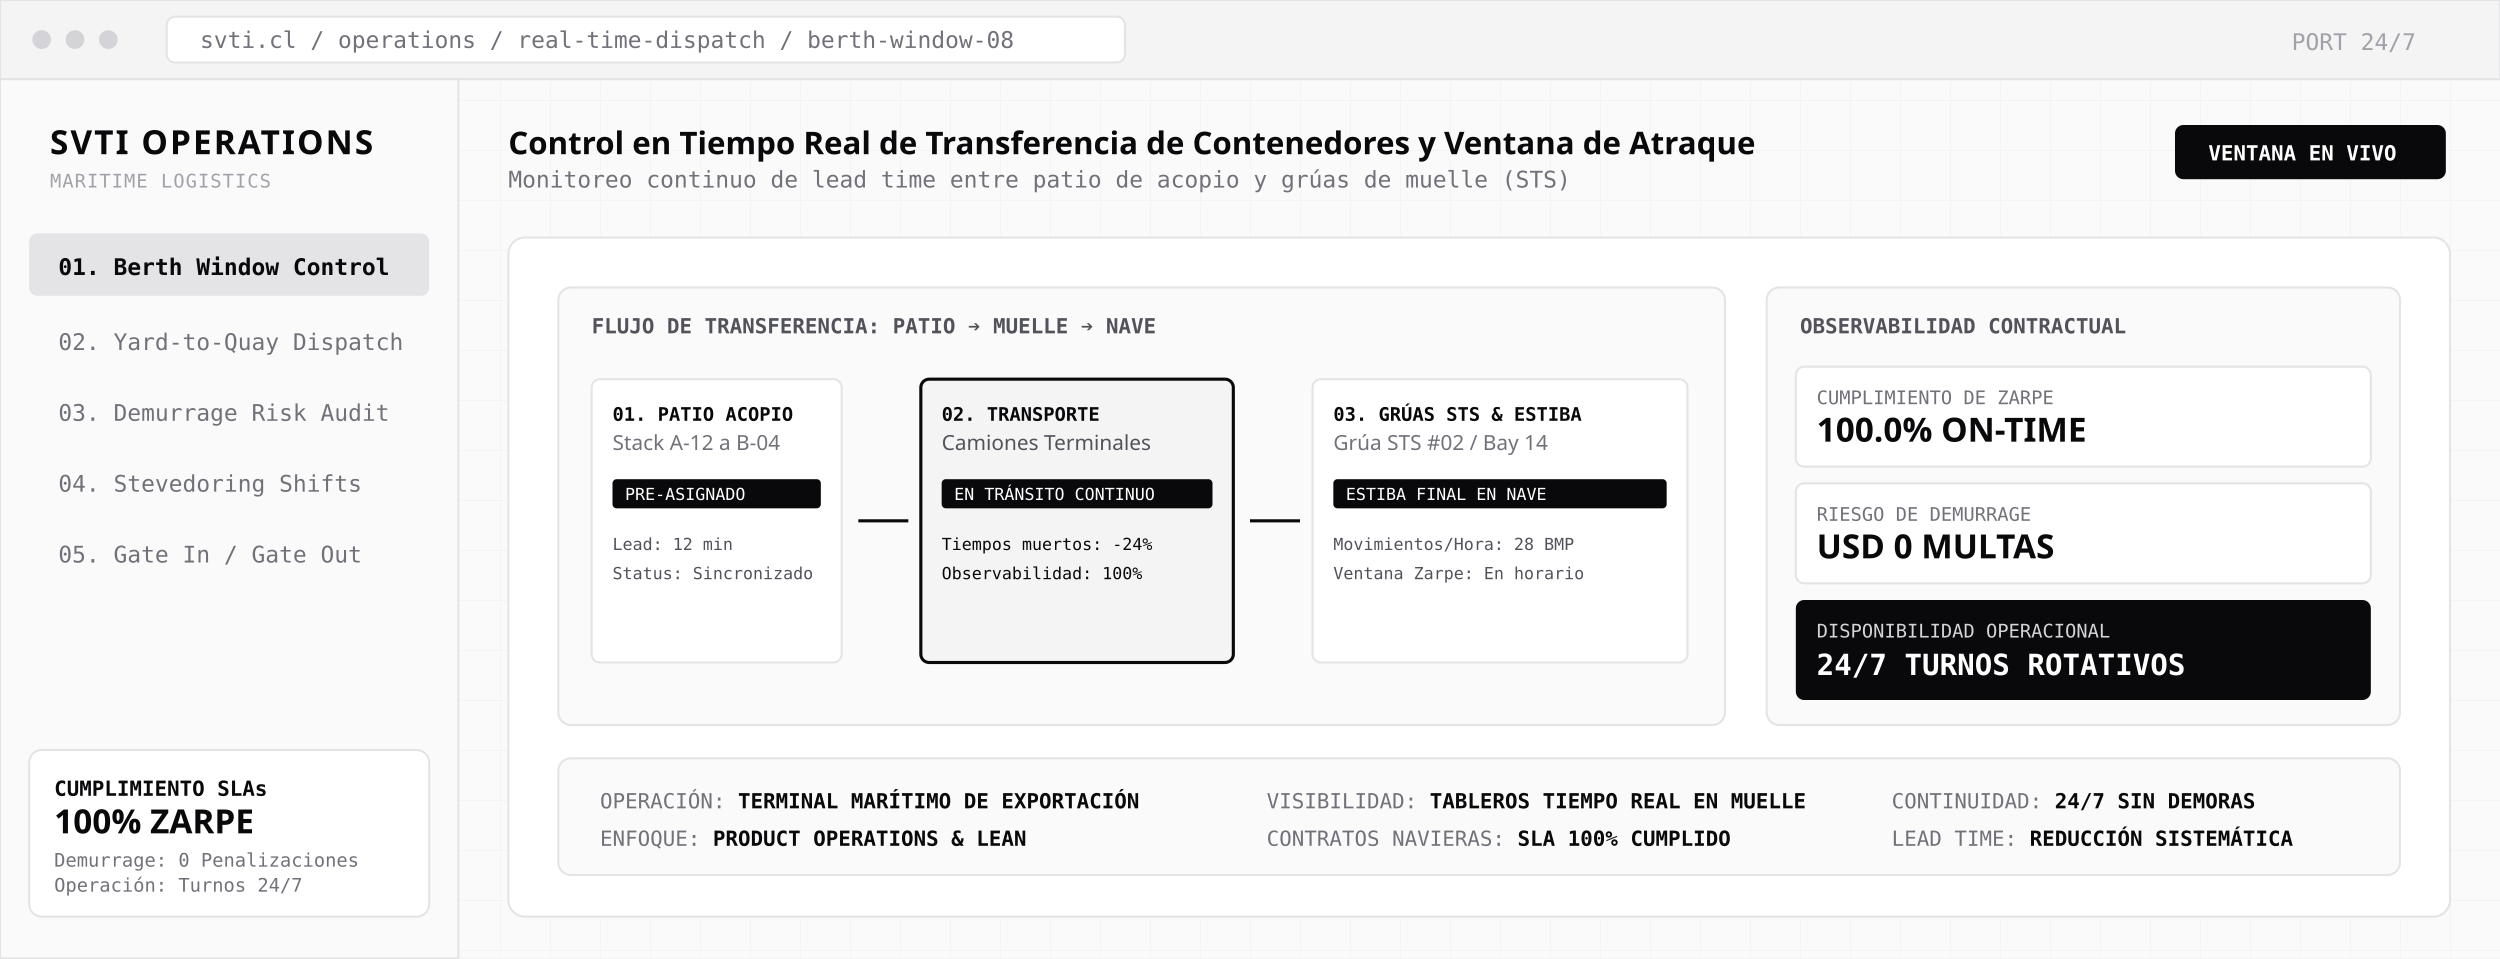
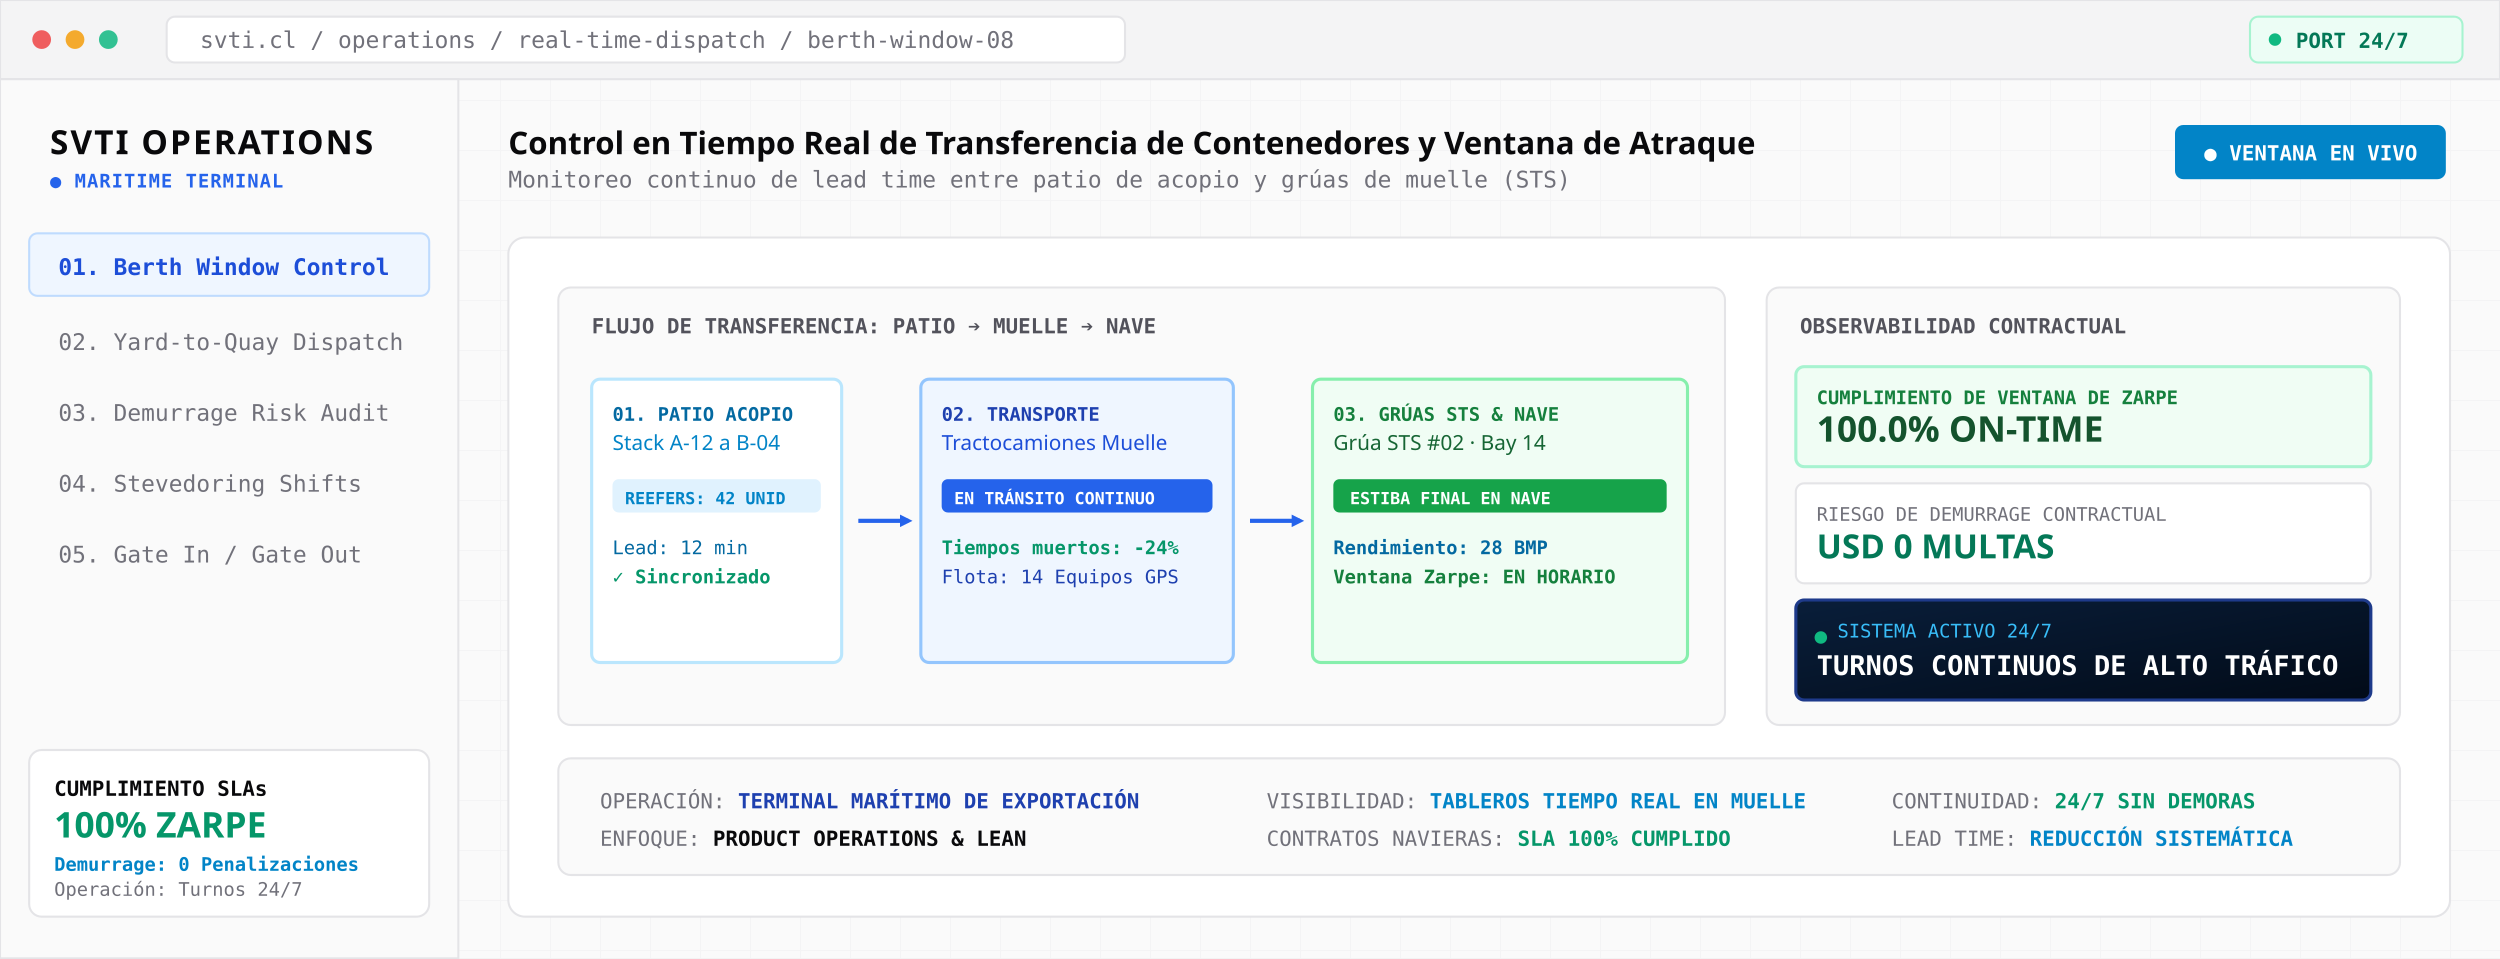
<svg xmlns="http://www.w3.org/2000/svg" viewBox="0 0 1200 460" width="100%" height="100%" style="background:#ffffff; font-family:'IBM Plex Sans', -apple-system, sans-serif;">
  <defs>
    <pattern id="grid-svti" width="24" height="24" patternUnits="userSpaceOnUse">
      <path d="M 24 0 L 0 0 0 24" fill="none" stroke="#f4f4f5" stroke-width="1" />
    </pattern>
+     <linearGradient id="grad-svti-night" x1="0%" y1="0%" x2="100%" y2="100%">
+       <stop offset="0%" stop-color="#091e3a" />
+       <stop offset="100%" stop-color="#020b18" />
+     </linearGradient>
  </defs>
  <rect width="1200" height="460" fill="#fafafa" />
  <rect width="1200" height="460" fill="url(#grid-svti)" />
  <rect x="0" y="0" width="1200" height="38" fill="#f4f4f5" stroke="#e4e4e7" stroke-width="1" />
-   <circle cx="20" cy="19" r="4.5" fill="#d4d4d8" />
-   <circle cx="36" cy="19" r="4.5" fill="#d4d4d8" />
-   <circle cx="52" cy="19" r="4.5" fill="#d4d4d8" />
+   <circle cx="20" cy="19" r="4.5" fill="#ef4444" opacity="0.85" />
+   <circle cx="36" cy="19" r="4.5" fill="#f59e0b" opacity="0.85" />
+   <circle cx="52" cy="19" r="4.5" fill="#10b981" opacity="0.85" />
  <rect x="80" y="8" width="460" height="22" rx="4" fill="#ffffff" stroke="#e4e4e7" stroke-width="1" />
  <text x="96" y="23" font-family="'JetBrains Mono', monospace" font-size="11" fill="#71717a">svti.cl / operations / real-time-dispatch / berth-window-08</text>
-   <text x="1100" y="24" font-family="'JetBrains Mono', monospace" font-size="11" fill="#a1a1aa">PORT 24/7</text>
+   <rect x="1080" y="8" width="102" height="22" rx="4" fill="#ecfdf5" stroke="#a7f3d0" stroke-width="1" />
+   <circle cx="1092" cy="19" r="3" fill="#10b981" />
+   <text x="1102" y="23" font-family="'JetBrains Mono', monospace" font-size="10" font-weight="600" fill="#047857">PORT 24/7</text>
  <rect x="0" y="38" width="220" height="422" fill="#fafafa" stroke="#e4e4e7" stroke-width="1" />
  <text x="24" y="74" font-family="'IBM Plex Sans', sans-serif" font-size="16" font-weight="700" letter-spacing="1" fill="#09090b">SVTI OPERATIONS</text>
-   <text x="24" y="90" font-family="'JetBrains Mono', monospace" font-size="9" fill="#a1a1aa" letter-spacing="0.5">MARITIME LOGISTICS</text>
-   <rect x="14" y="112" width="192" height="30" rx="4" fill="#e4e4e7" />
-   <text x="28" y="132" font-family="'JetBrains Mono', monospace" font-size="11" font-weight="600" fill="#09090b">01. Berth Window Control</text>
+   <text x="24" y="90" font-family="'JetBrains Mono', monospace" font-size="9" fill="#2563eb" font-weight="600" letter-spacing="0.5">● MARITIME TERMINAL</text>
+   <rect x="14" y="112" width="192" height="30" rx="4" fill="#eff6ff" stroke="#bfdbfe" stroke-width="1" />
+   <text x="28" y="132" font-family="'JetBrains Mono', monospace" font-size="11" font-weight="600" fill="#1d4ed8">01. Berth Window Control</text>
  <text x="28" y="168" font-family="'JetBrains Mono', monospace" font-size="11" fill="#71717a">02. Yard-to-Quay Dispatch</text>
  <text x="28" y="202" font-family="'JetBrains Mono', monospace" font-size="11" fill="#71717a">03. Demurrage Risk Audit</text>
  <text x="28" y="236" font-family="'JetBrains Mono', monospace" font-size="11" fill="#71717a">04. Stevedoring Shifts</text>
  <text x="28" y="270" font-family="'JetBrains Mono', monospace" font-size="11" fill="#71717a">05. Gate In / Gate Out</text>
  <rect x="14" y="360" width="192" height="80" rx="6" fill="#ffffff" stroke="#e4e4e7" stroke-width="1" />
  <text x="26" y="382" font-family="'JetBrains Mono', monospace" font-size="10" font-weight="600" fill="#09090b">CUMPLIMIENTO SLAs</text>
-   <text x="26" y="400" font-family="'IBM Plex Sans', sans-serif" font-size="16" font-weight="700" fill="#09090b">100% ZARPE</text>
-   <text x="26" y="416" font-family="'JetBrains Mono', monospace" font-size="9" fill="#71717a">Demurrage: 0 Penalizaciones</text>
-   <text x="26" y="428" font-family="'JetBrains Mono', monospace" font-size="9" fill="#71717a">Operación: Turnos 24/7</text>
+   <text x="26" y="402" font-family="'IBM Plex Sans', sans-serif" font-size="17" font-weight="700" fill="#059669">100% ZARPE</text>
+   <text x="26" y="418" font-family="'JetBrains Mono', monospace" font-size="9" fill="#0284c7" font-weight="600">Demurrage: 0 Penalizaciones</text>
+   <text x="26" y="430" font-family="'JetBrains Mono', monospace" font-size="9" fill="#71717a">Operación: Turnos 24/7</text>
  <g transform="translate(244, 56)">
    <text x="0" y="18" font-family="'IBM Plex Sans', sans-serif" font-size="15" font-weight="600" fill="#09090b">Control en Tiempo Real de Transferencia de Contenedores y Ventana de Atraque</text>
    <text x="0" y="34" font-family="'JetBrains Mono', monospace" font-size="11" fill="#71717a">Monitoreo continuo de lead time entre patio de acopio y grúas de muelle (STS)</text>
-     <rect x="800" y="4" width="130" height="26" rx="4" fill="#09090b" />
-     <text x="816" y="21" font-family="'JetBrains Mono', monospace" font-size="10" font-weight="600" fill="#ffffff">VENTANA EN VIVO</text>
+     <rect x="800" y="4" width="130" height="26" rx="4" fill="#0284c7" />
+     <text x="814" y="21" font-family="'JetBrains Mono', monospace" font-size="10" font-weight="600" fill="#ffffff">● VENTANA EN VIVO</text>
  </g>
  <g transform="translate(244, 114)">
    <rect x="0" y="0" width="932" height="326" rx="8" fill="#ffffff" stroke="#e4e4e7" stroke-width="1" />
    <g transform="translate(24, 24)">
      <rect x="0" y="0" width="560" height="210" rx="6" fill="#fafafa" stroke="#e4e4e7" stroke-width="1" />
      <text x="16" y="22" font-family="'JetBrains Mono', monospace" font-size="10" font-weight="600" fill="#52525b">FLUJO DE TRANSFERENCIA: PATIO ➔ MUELLE ➔ NAVE</text>
-       <rect x="16" y="44" width="120" height="136" rx="4" fill="#ffffff" stroke="#e4e4e7" stroke-width="1" />
-       <text x="26" y="64" font-family="'JetBrains Mono', monospace" font-size="9" font-weight="600" fill="#09090b">01. PATIO ACOPIO</text>
-       <text x="26" y="78" font-family="'IBM Plex Sans', sans-serif" font-size="10" fill="#71717a">Stack A-12 a B-04</text>
-       <rect x="26" y="92" width="100" height="14" rx="2" fill="#09090b" />
-       <text x="32" y="102" font-family="'JetBrains Mono', monospace" font-size="8" fill="#ffffff">PRE-ASIGNADO</text>
-       <text x="26" y="126" font-family="'JetBrains Mono', monospace" font-size="8" fill="#52525b">Lead: 12 min</text>
-       <text x="26" y="140" font-family="'JetBrains Mono', monospace" font-size="8" fill="#52525b">Status: Sincronizado</text>
-       <line x1="144" y1="112" x2="168" y2="112" stroke="#09090b" stroke-width="1.5" />
-       <rect x="174" y="44" width="150" height="136" rx="4" fill="#f4f4f5" stroke="#09090b" stroke-width="1.5" />
-       <text x="184" y="64" font-family="'JetBrains Mono', monospace" font-size="9" font-weight="600" fill="#09090b">02. TRANSPORTE</text>
-       <text x="184" y="78" font-family="'IBM Plex Sans', sans-serif" font-size="10" fill="#52525b">Camiones Terminales</text>
-       <rect x="184" y="92" width="130" height="14" rx="2" fill="#09090b" />
-       <text x="190" y="102" font-family="'JetBrains Mono', monospace" font-size="8" fill="#ffffff">EN TRÁNSITO CONTINUO</text>
-       <text x="184" y="126" font-family="'JetBrains Mono', monospace" font-size="8" fill="#09090b">Tiempos muertos: -24%</text>
-       <text x="184" y="140" font-family="'JetBrains Mono', monospace" font-size="8" fill="#09090b">Observabilidad: 100%</text>
-       <line x1="332" y1="112" x2="356" y2="112" stroke="#09090b" stroke-width="1.5" />
-       <rect x="362" y="44" width="180" height="136" rx="4" fill="#ffffff" stroke="#e4e4e7" stroke-width="1" />
-       <text x="372" y="64" font-family="'JetBrains Mono', monospace" font-size="9" font-weight="600" fill="#09090b">03. GRÚAS STS &amp; ESTIBA</text>
-       <text x="372" y="78" font-family="'IBM Plex Sans', sans-serif" font-size="10" fill="#71717a">Grúa STS #02 / Bay 14</text>
-       <rect x="372" y="92" width="160" height="14" rx="2" fill="#09090b" />
-       <text x="378" y="102" font-family="'JetBrains Mono', monospace" font-size="8" fill="#ffffff">ESTIBA FINAL EN NAVE</text>
-       <text x="372" y="126" font-family="'JetBrains Mono', monospace" font-size="8" fill="#52525b">Movimientos/Hora: 28 BMP</text>
-       <text x="372" y="140" font-family="'JetBrains Mono', monospace" font-size="8" fill="#52525b">Ventana Zarpe: En horario</text>
+       <rect x="16" y="44" width="120" height="136" rx="4" fill="#ffffff" stroke="#bae6fd" stroke-width="1.5" />
+       <text x="26" y="64" font-family="'JetBrains Mono', monospace" font-size="9" font-weight="700" fill="#0369a1">01. PATIO ACOPIO</text>
+       <text x="26" y="78" font-family="'IBM Plex Sans', sans-serif" font-size="10" fill="#0284c7">Stack A-12 a B-04</text>
+       <rect x="26" y="92" width="100" height="16" rx="3" fill="#e0f2fe" />
+       <text x="32" y="104" font-family="'JetBrains Mono', monospace" font-size="8" font-weight="700" fill="#0284c7">REEFERS: 42 UNID</text>
+       <text x="26" y="128" font-family="'JetBrains Mono', monospace" font-size="9" fill="#0369a1">Lead: 12 min</text>
+       <text x="26" y="142" font-family="'JetBrains Mono', monospace" font-size="9" font-weight="600" fill="#059669">✓ Sincronizado</text>
+       <line x1="144" y1="112" x2="168" y2="112" stroke="#2563eb" stroke-width="2" />
+       <polygon points="164,109 170,112 164,115" fill="#2563eb" />
+       <rect x="174" y="44" width="150" height="136" rx="4" fill="#eff6ff" stroke="#93c5fd" stroke-width="1.5" />
+       <text x="184" y="64" font-family="'JetBrains Mono', monospace" font-size="9" font-weight="700" fill="#1e40af">02. TRANSPORTE</text>
+       <text x="184" y="78" font-family="'IBM Plex Sans', sans-serif" font-size="10" fill="#1d4ed8">Tractocamiones Muelle</text>
+       <rect x="184" y="92" width="130" height="16" rx="3" fill="#2563eb" />
+       <text x="190" y="104" font-family="'JetBrains Mono', monospace" font-size="8" font-weight="700" fill="#ffffff">EN TRÁNSITO CONTINUO</text>
+       <text x="184" y="128" font-family="'JetBrains Mono', monospace" font-size="9" font-weight="700" fill="#059669">Tiempos muertos: -24%</text>
+       <text x="184" y="142" font-family="'JetBrains Mono', monospace" font-size="9" fill="#1e40af">Flota: 14 Equipos GPS</text>
+       <line x1="332" y1="112" x2="356" y2="112" stroke="#2563eb" stroke-width="2" />
+       <polygon points="352,109 358,112 352,115" fill="#2563eb" />
+       <rect x="362" y="44" width="180" height="136" rx="4" fill="#f0fdf4" stroke="#86efac" stroke-width="1.5" />
+       <text x="372" y="64" font-family="'JetBrains Mono', monospace" font-size="9" font-weight="700" fill="#15803d">03. GRÚAS STS &amp; NAVE</text>
+       <text x="372" y="78" font-family="'IBM Plex Sans', sans-serif" font-size="10" fill="#166534">Grúa STS #02 · Bay 14</text>
+       <rect x="372" y="92" width="160" height="16" rx="3" fill="#16a34a" />
+       <text x="380" y="104" font-family="'JetBrains Mono', monospace" font-size="8" font-weight="700" fill="#ffffff">ESTIBA FINAL EN NAVE</text>
+       <text x="372" y="128" font-family="'JetBrains Mono', monospace" font-size="9" font-weight="600" fill="#0369a1">Rendimiento: 28 BMP</text>
+       <text x="372" y="142" font-family="'JetBrains Mono', monospace" font-size="9" font-weight="700" fill="#15803d">Ventana Zarpe: EN HORARIO</text>
    </g>
    <g transform="translate(604, 24)">
      <rect x="0" y="0" width="304" height="210" rx="6" fill="#fafafa" stroke="#e4e4e7" stroke-width="1" />
      <text x="16" y="22" font-family="'JetBrains Mono', monospace" font-size="10" font-weight="600" fill="#52525b">OBSERVABILIDAD CONTRACTUAL</text>
-       <rect x="14" y="38" width="276" height="48" rx="4" fill="#ffffff" stroke="#e4e4e7" stroke-width="1" />
-       <text x="24" y="56" font-family="'JetBrains Mono', monospace" font-size="9" fill="#71717a">CUMPLIMIENTO DE ZARPE</text>
-       <text x="24" y="74" font-family="'IBM Plex Sans', sans-serif" font-size="16" font-weight="700" fill="#09090b">100.0% ON-TIME</text>
+       <rect x="14" y="38" width="276" height="48" rx="4" fill="#f0fdf4" stroke="#a7f3d0" stroke-width="1.5" />
+       <text x="24" y="56" font-family="'JetBrains Mono', monospace" font-size="9" font-weight="600" fill="#15803d">CUMPLIMIENTO DE VENTANA DE ZARPE</text>
+       <text x="24" y="74" font-family="'IBM Plex Sans', sans-serif" font-size="17" font-weight="700" fill="#14532d">100.0% ON-TIME</text>
      <rect x="14" y="94" width="276" height="48" rx="4" fill="#ffffff" stroke="#e4e4e7" stroke-width="1" />
-       <text x="24" y="112" font-family="'JetBrains Mono', monospace" font-size="9" fill="#71717a">RIESGO DE DEMURRAGE</text>
-       <text x="24" y="130" font-family="'IBM Plex Sans', sans-serif" font-size="16" font-weight="700" fill="#09090b">USD 0 MULTAS</text>
-       <rect x="14" y="150" width="276" height="48" rx="4" fill="#09090b" />
-       <text x="24" y="168" font-family="'JetBrains Mono', monospace" font-size="9" fill="#d4d4d8">DISPONIBILIDAD OPERACIONAL</text>
-       <text x="24" y="186" font-family="'JetBrains Mono', monospace" font-size="14" font-weight="600" fill="#ffffff">24/7 TURNOS ROTATIVOS</text>
+       <text x="24" y="112" font-family="'JetBrains Mono', monospace" font-size="9" fill="#71717a">RIESGO DE DEMURRAGE CONTRACTUAL</text>
+       <text x="24" y="130" font-family="'IBM Plex Sans', sans-serif" font-size="16" font-weight="700" fill="#047857">USD 0 MULTAS</text>
+       <rect x="14" y="150" width="276" height="48" rx="4" fill="url(#grad-svti-night)" stroke="#1e3a8a" stroke-width="1.5" />
+       <circle cx="26" cy="168" r="3" fill="#10b981" />
+       <text x="34" y="168" font-family="'JetBrains Mono', monospace" font-size="9" fill="#38bdf8">SISTEMA ACTIVO 24/7</text>
+       <text x="24" y="186" font-family="'JetBrains Mono', monospace" font-size="13" font-weight="700" fill="#ffffff">TURNOS CONTINUOS DE ALTO TRÁFICO</text>
    </g>
    <g transform="translate(24, 250)">
      <rect x="0" y="0" width="884" height="56" rx="6" fill="#fafafa" stroke="#e4e4e7" stroke-width="1" />
-       <text x="20" y="24" font-family="'JetBrains Mono', monospace" font-size="10" fill="#71717a">OPERACIÓN: <tspan fill="#09090b" font-weight="600">TERMINAL MARÍTIMO DE EXPORTACIÓN</tspan>
+       <text x="20" y="24" font-family="'JetBrains Mono', monospace" font-size="10" fill="#71717a">OPERACIÓN: <tspan fill="#1e40af" font-weight="600">TERMINAL MARÍTIMO DE EXPORTACIÓN</tspan>
      </text>
      <text x="20" y="42" font-family="'JetBrains Mono', monospace" font-size="10" fill="#71717a">ENFOQUE: <tspan fill="#09090b" font-weight="600">PRODUCT OPERATIONS &amp; LEAN</tspan>
      </text>
-       <text x="340" y="24" font-family="'JetBrains Mono', monospace" font-size="10" fill="#71717a">VISIBILIDAD: <tspan fill="#09090b" font-weight="600">TABLEROS TIEMPO REAL EN MUELLE</tspan>
+       <text x="340" y="24" font-family="'JetBrains Mono', monospace" font-size="10" fill="#71717a">VISIBILIDAD: <tspan fill="#0284c7" font-weight="600">TABLEROS TIEMPO REAL EN MUELLE</tspan>
      </text>
-       <text x="340" y="42" font-family="'JetBrains Mono', monospace" font-size="10" fill="#71717a">CONTRATOS NAVIERAS: <tspan fill="#09090b" font-weight="600">SLA 100% CUMPLIDO</tspan>
+       <text x="340" y="42" font-family="'JetBrains Mono', monospace" font-size="10" fill="#71717a">CONTRATOS NAVIERAS: <tspan fill="#059669" font-weight="600">SLA 100% CUMPLIDO</tspan>
      </text>
-       <text x="640" y="24" font-family="'JetBrains Mono', monospace" font-size="10" fill="#71717a">CONTINUIDAD: <tspan fill="#09090b" font-weight="600">24/7 SIN DEMORAS</tspan>
+       <text x="640" y="24" font-family="'JetBrains Mono', monospace" font-size="10" fill="#71717a">CONTINUIDAD: <tspan fill="#059669" font-weight="600">24/7 SIN DEMORAS</tspan>
      </text>
-       <text x="640" y="42" font-family="'JetBrains Mono', monospace" font-size="10" fill="#71717a">LEAD TIME: <tspan fill="#09090b" font-weight="600">REDUCCIÓN SISTEMÁTICA</tspan>
+       <text x="640" y="42" font-family="'JetBrains Mono', monospace" font-size="10" fill="#71717a">LEAD TIME: <tspan fill="#0284c7" font-weight="600">REDUCCIÓN SISTEMÁTICA</tspan>
      </text>
    </g>
  </g>
</svg>
